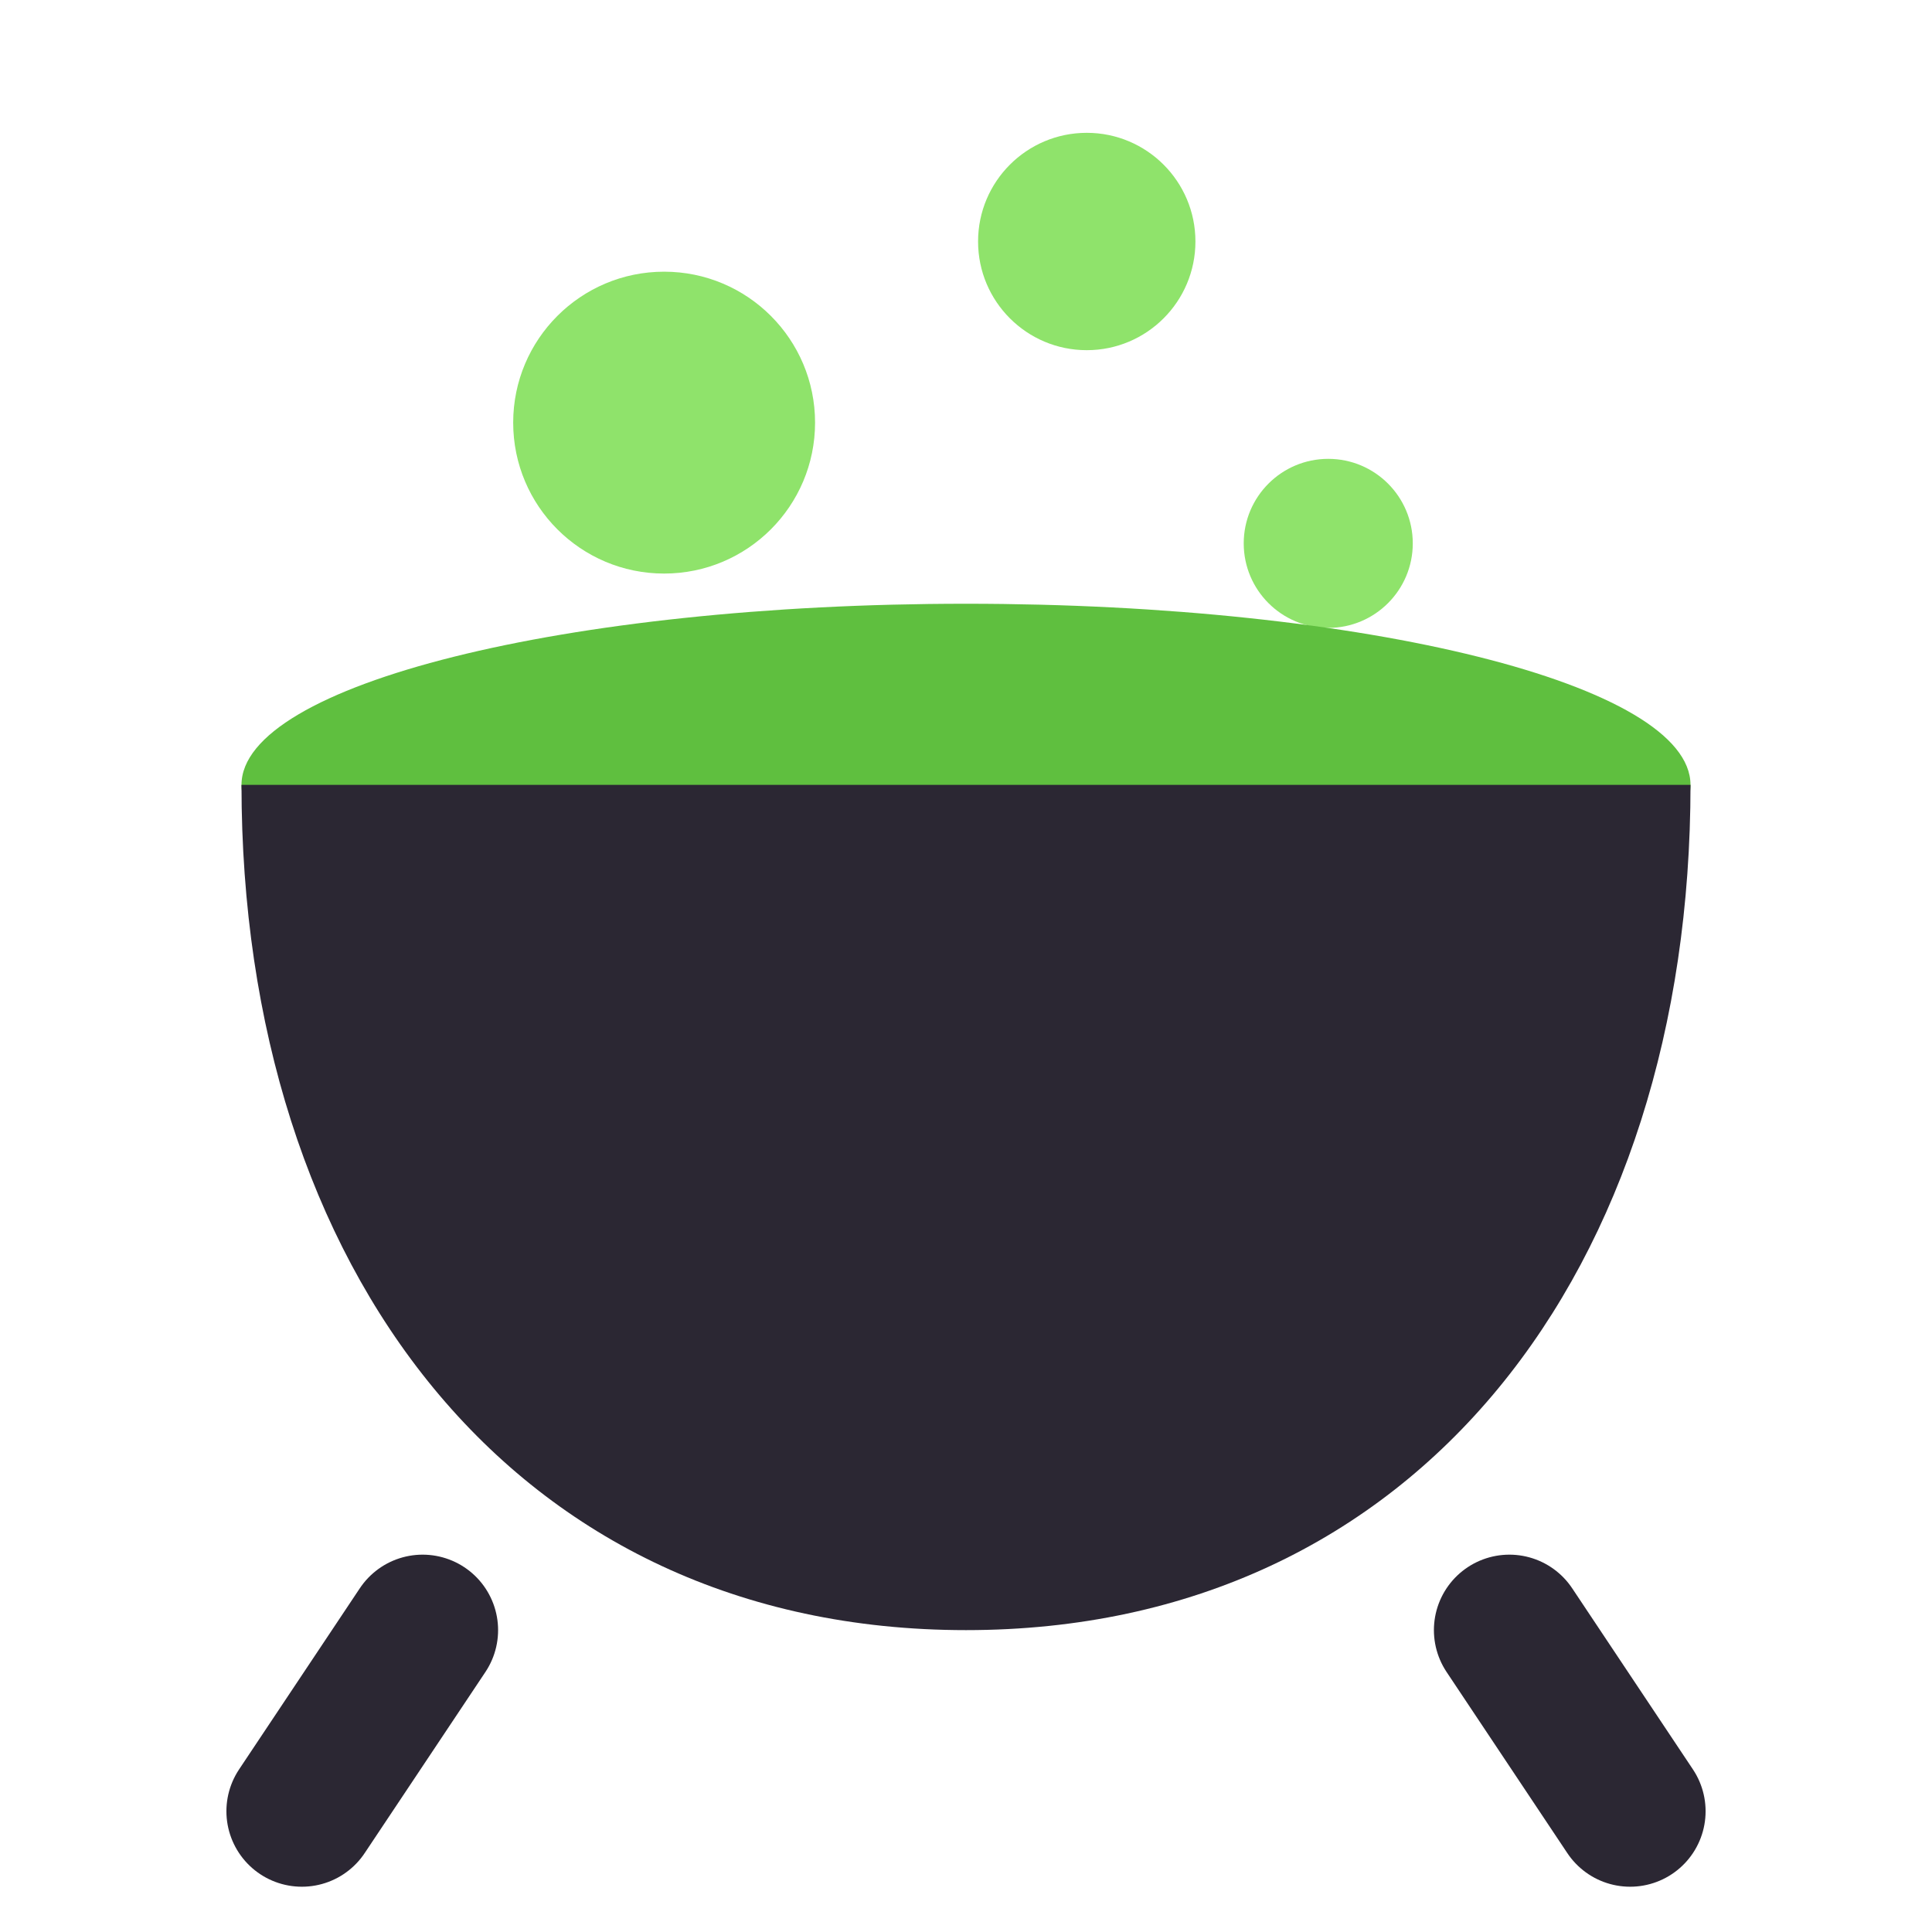
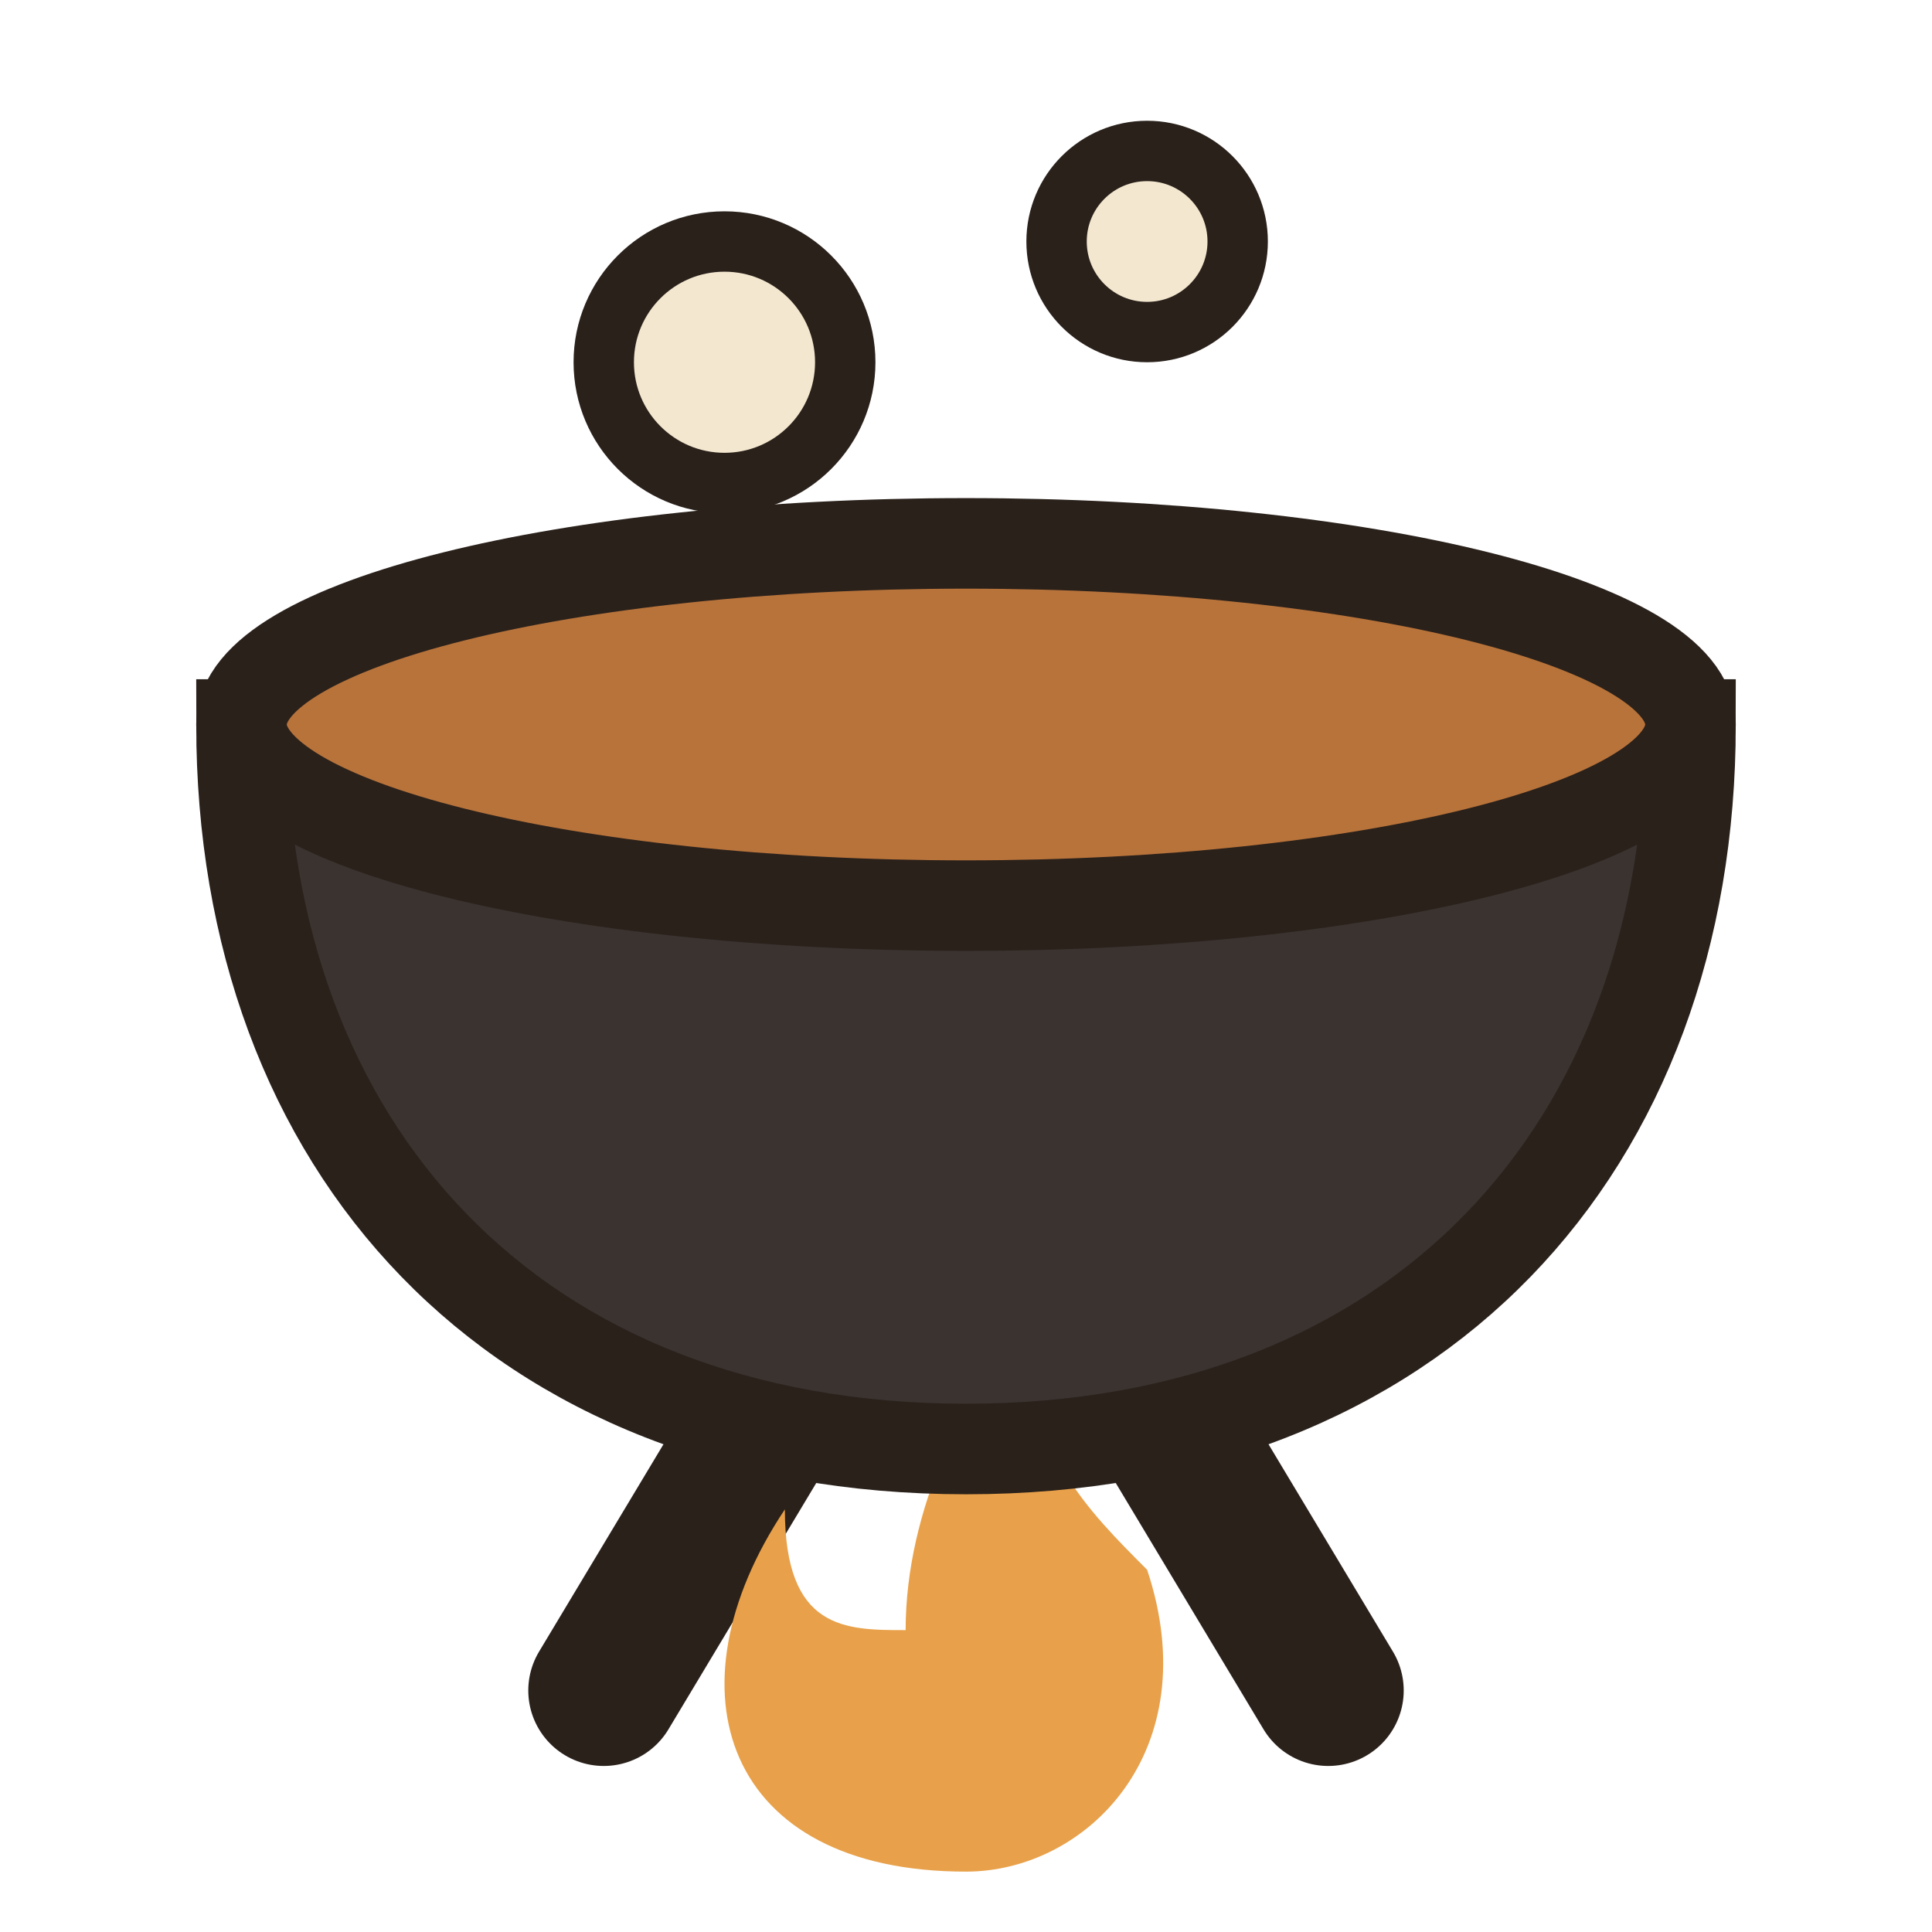
<svg xmlns="http://www.w3.org/2000/svg" viewBox="0 0 32 32">
-   <circle cx="11" cy="7" r="2.5" fill="#8fe36b" />
-   <circle cx="18" cy="4" r="1.8" fill="#8fe36b" />
-   <circle cx="22" cy="9" r="1.4" fill="#8fe36b" />
-   <ellipse cx="16" cy="13" rx="12" ry="3" fill="#5fbf3f" />
-   <path d="M4 13h24c0 8-4.5 14-12 14S4 21 4 13z" fill="#2b2733" />
-   <path d="M7 27l-2 3M25 27l2 3" stroke="#2b2733" stroke-width="2.5" stroke-linecap="round" />
+   <path d="M10 28l3-5m9 5l-3-5" stroke="#2a211b" stroke-width="2.5" stroke-linecap="round" />
+   <path d="M16 31c-4 0-5-3-3-6 0 2 1 2 2 2 0-2 1-4 2-5 0 2 1 3 2 4 1 3-1 5-3 5z" fill="#e8a14a" />
+   <path d="M4 12h24c0 7-4.5 12-12 12S4 19 4 12z" fill="#3b3330" stroke="#2a211b" stroke-width="1.5" />
+   <ellipse cx="16" cy="12" rx="12" ry="3" fill="#b8733a" stroke="#2a211b" stroke-width="1.5" />
+   <circle cx="12" cy="6" r="2" fill="#f3e7cf" stroke="#2a211b" />
+   <circle cx="19" cy="4" r="1.5" fill="#f3e7cf" stroke="#2a211b" />
</svg>
